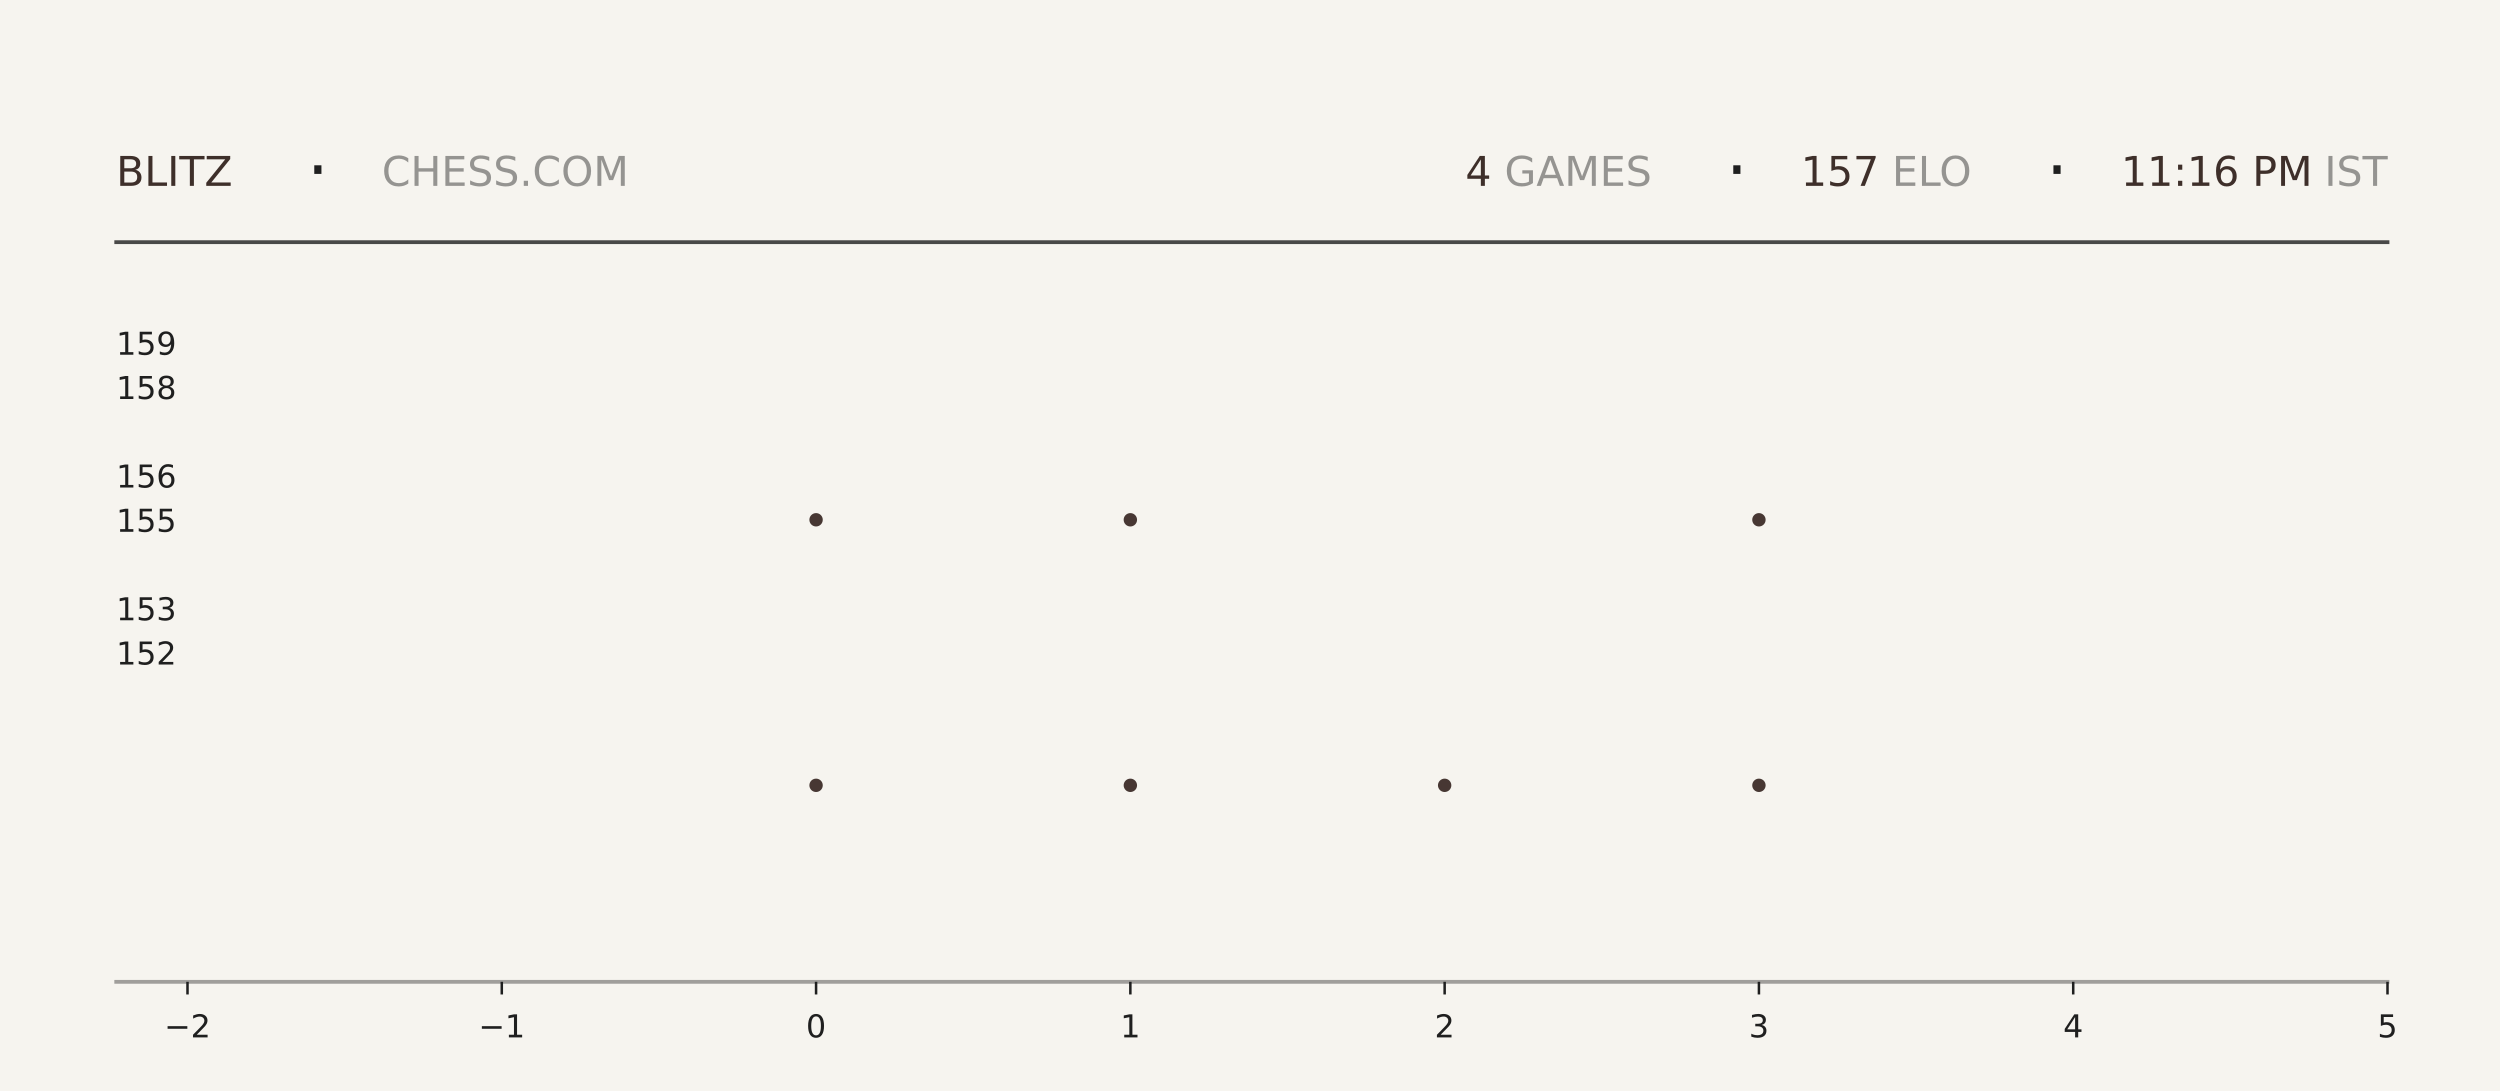
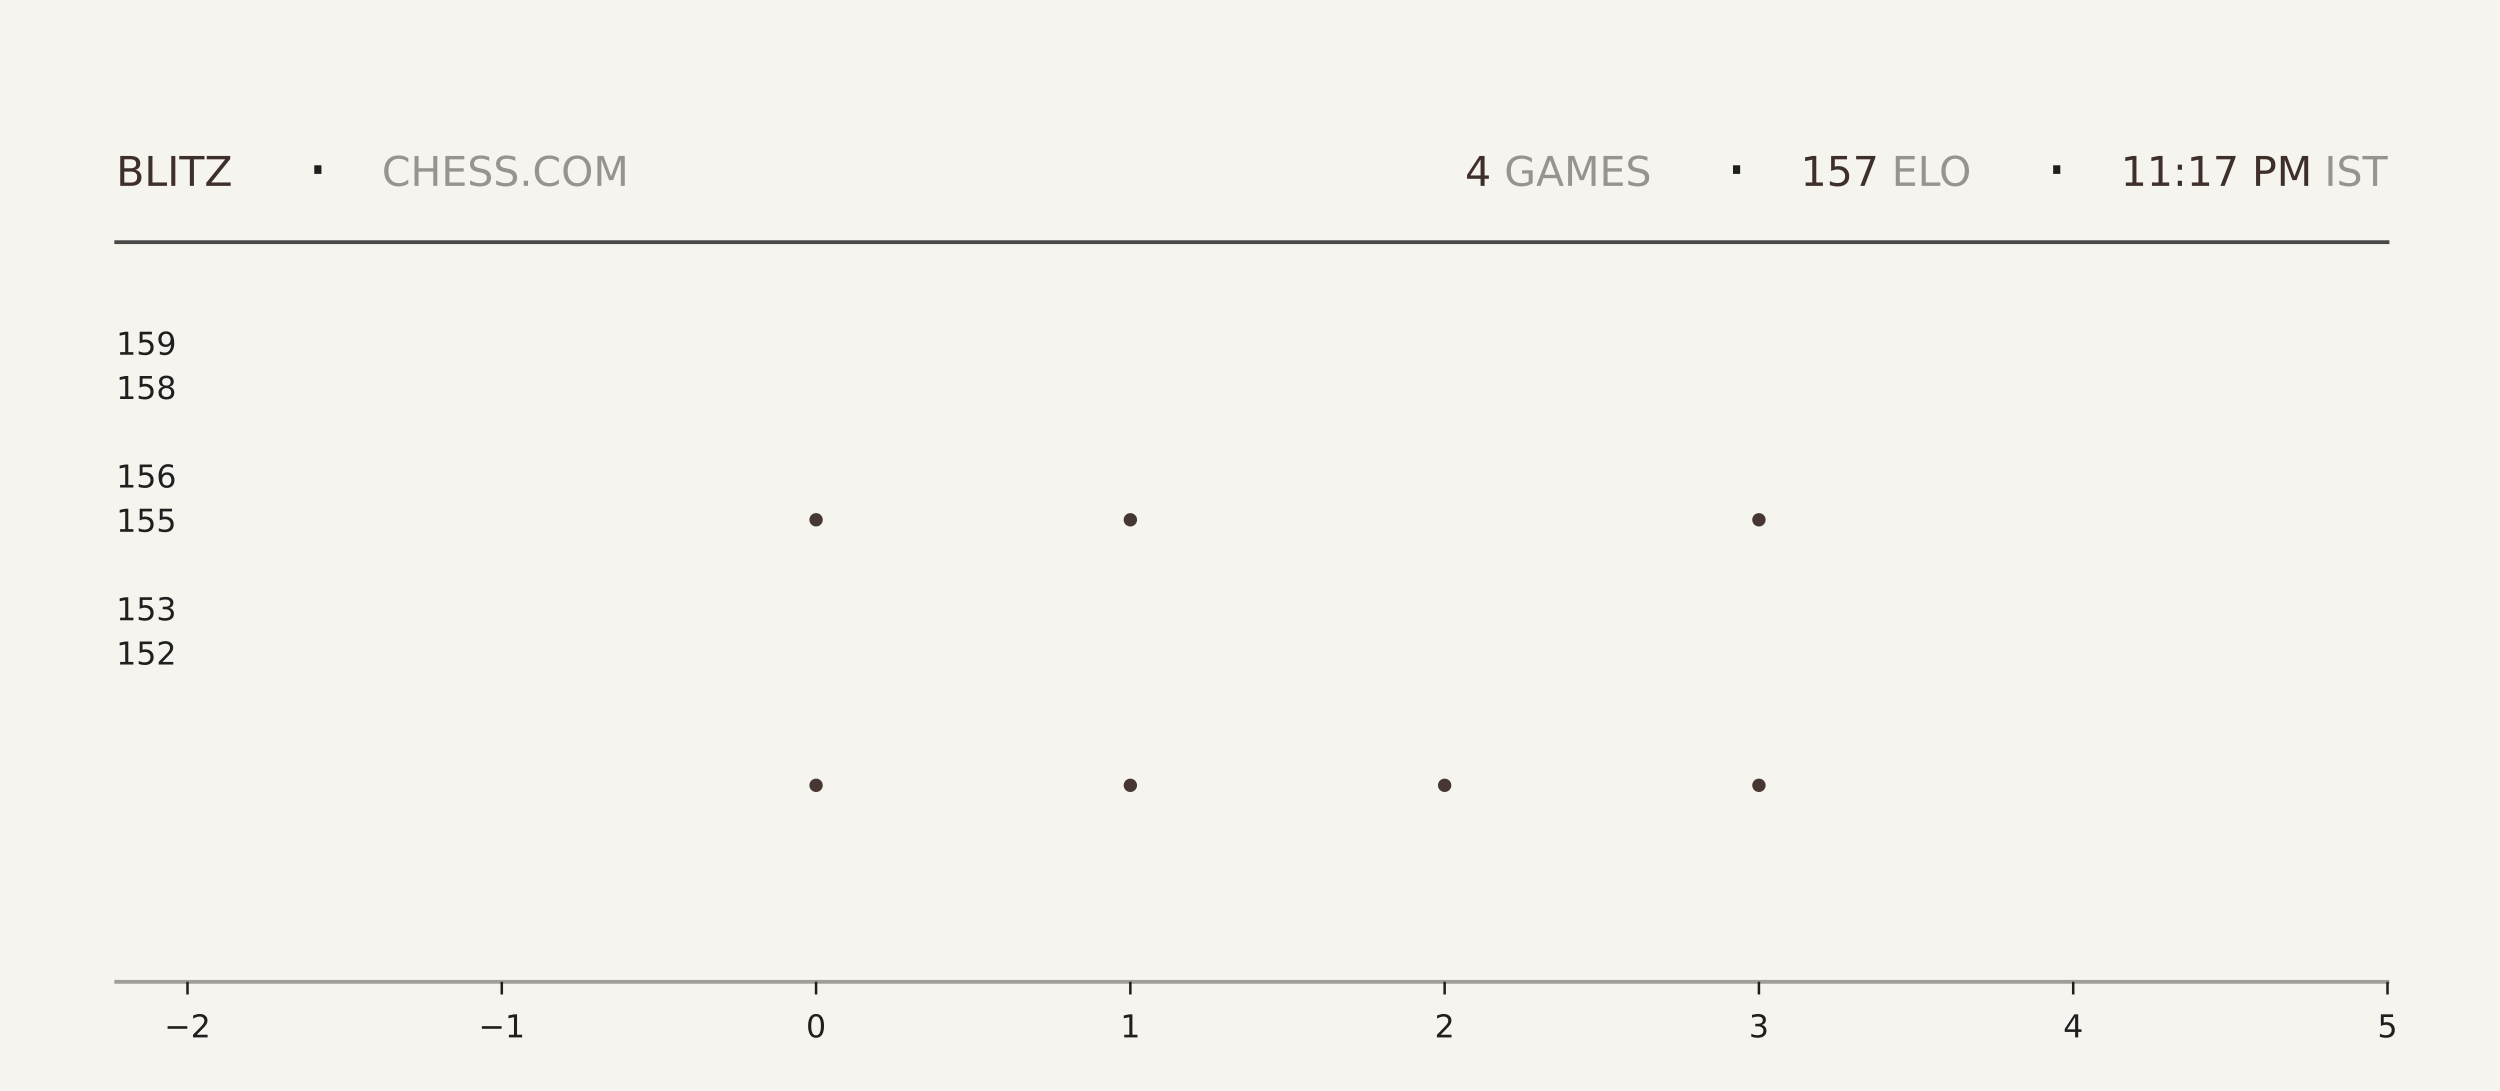
<svg xmlns="http://www.w3.org/2000/svg" xmlns:xlink="http://www.w3.org/1999/xlink" width="792pt" height="345.6pt" viewBox="0 0 792 345.6" version="1.1">
  <defs>
    <style type="text/css">*{stroke-linejoin: round; stroke-linecap: butt}</style>
  </defs>
  <g id="figure_1">
    <g id="patch_1">
      <path d="M 0 345.6  L 792 345.6  L 792 0  L 0 0  z " style="fill: #f6f4ef" />
    </g>
    <g id="axes_1">
      <g id="patch_2">
        <path d="M 59.4 311.04  L 756.36 311.04  L 756.36 103.68  L 59.4 103.68  z " style="fill: #f6f4ef" />
      </g>
      <g id="PathCollection_1">
        <defs>
-           <path id="m03e053d062" d="M 0 2.121  C 0.563 2.121 1.102 1.898 1.5 1.5  C 1.898 1.102 2.121 0.563 2.121 0  C 2.121 -0.563 1.898 -1.102 1.5 -1.5  C 1.102 -1.898 0.563 -2.121 0 -2.121  C -0.563 -2.121 -1.102 -1.898 -1.5 -1.5  C -1.898 -1.102 -2.121 -0.563 -2.121 0  C -2.121 0.563 -1.898 1.102 -1.5 1.5  C -1.102 1.898 -0.563 2.121 0 2.121  z " />
-         </defs>
-         <g clip-path="url(#p0f9c62f126)">
-           <use xlink:href="#m03e053d062" x="258.531" y="248.79" style="fill: #3e2f2a; fill-opacity: 0.95" />
-           <use xlink:href="#m03e053d062" x="258.531" y="164.668" style="fill: #3e2f2a; fill-opacity: 0.95" />
+           <path id="m74afce04a9" d="M 0 2.121  C 0.563 2.121 1.102 1.898 1.5 1.5  C 1.898 1.102 2.121 0.563 2.121 0  C 2.121 -0.563 1.898 -1.102 1.5 -1.5  C 1.102 -1.898 0.563 -2.121 0 -2.121  C -0.563 -2.121 -1.102 -1.898 -1.5 -1.5  C -1.898 -1.102 -2.121 -0.563 -2.121 0  C -2.121 0.563 -1.898 1.102 -1.5 1.5  C -1.102 1.898 -0.563 2.121 0 2.121  z " />
+         </defs>
+         <g clip-path="url(#pf37d91401b)">
+           <use xlink:href="#m74afce04a9" x="258.531" y="248.79" style="fill: #3e2f2a; fill-opacity: 0.95" />
+           <use xlink:href="#m74afce04a9" x="258.531" y="164.668" style="fill: #3e2f2a; fill-opacity: 0.95" />
        </g>
      </g>
      <g id="PathCollection_2">
-         <g clip-path="url(#p0f9c62f126)">
-           <use xlink:href="#m03e053d062" x="358.097" y="248.79" style="fill: #3e2f2a; fill-opacity: 0.95" />
-           <use xlink:href="#m03e053d062" x="358.097" y="164.668" style="fill: #3e2f2a; fill-opacity: 0.95" />
-           <use xlink:href="#m03e053d062" x="358.097" y="80.547" style="fill: #3e2f2a; fill-opacity: 0.95" />
+         <g clip-path="url(#pf37d91401b)">
+           <use xlink:href="#m74afce04a9" x="358.097" y="248.79" style="fill: #3e2f2a; fill-opacity: 0.95" />
+           <use xlink:href="#m74afce04a9" x="358.097" y="164.668" style="fill: #3e2f2a; fill-opacity: 0.95" />
+           <use xlink:href="#m74afce04a9" x="358.097" y="80.547" style="fill: #3e2f2a; fill-opacity: 0.95" />
        </g>
      </g>
      <g id="PathCollection_3">
-         <g clip-path="url(#p0f9c62f126)">
-           <use xlink:href="#m03e053d062" x="457.663" y="248.79" style="fill: #3e2f2a; fill-opacity: 0.95" />
+         <g clip-path="url(#pf37d91401b)">
+           <use xlink:href="#m74afce04a9" x="457.663" y="248.79" style="fill: #3e2f2a; fill-opacity: 0.95" />
        </g>
      </g>
      <g id="PathCollection_4">
-         <g clip-path="url(#p0f9c62f126)">
-           <use xlink:href="#m03e053d062" x="557.229" y="248.79" style="fill: #3e2f2a; fill-opacity: 0.95" />
-           <use xlink:href="#m03e053d062" x="557.229" y="164.668" style="fill: #3e2f2a; fill-opacity: 0.95" />
-           <use xlink:href="#m03e053d062" x="557.229" y="80.547" style="fill: #3e2f2a; fill-opacity: 0.95" />
+         <g clip-path="url(#pf37d91401b)">
+           <use xlink:href="#m74afce04a9" x="557.229" y="248.79" style="fill: #3e2f2a; fill-opacity: 0.95" />
+           <use xlink:href="#m74afce04a9" x="557.229" y="164.668" style="fill: #3e2f2a; fill-opacity: 0.95" />
+           <use xlink:href="#m74afce04a9" x="557.229" y="80.547" style="fill: #3e2f2a; fill-opacity: 0.95" />
        </g>
      </g>
      <g id="matplotlib.axis_1">
        <g id="xtick_1">
          <g id="line2d_1">
            <defs>
-               <path id="m2c1f7e99c2" d="M 0 0  L 0 4  " style="stroke: #1f1f1f; stroke-width: 0.8" />
+               <path id="m60c708e8b0" d="M 0 0  L 0 4  " style="stroke: #1f1f1f; stroke-width: 0.8" />
            </defs>
            <g>
-               <use xlink:href="#m2c1f7e99c2" x="59.4" y="311.04" style="fill: #1f1f1f; stroke: #1f1f1f; stroke-width: 0.8" />
+               <use xlink:href="#m60c708e8b0" x="59.4" y="311.04" style="fill: #1f1f1f; stroke: #1f1f1f; stroke-width: 0.8" />
            </g>
          </g>
          <g id="text_1">
            <g style="fill: #1f1f1f" transform="translate(52.02891 328.6384) scale(0.1 -0.1)">
              <defs>
                <path id="DejaVuSans-2212" d="M 678 2272  L 4684 2272  L 4684 1741  L 678 1741  L 678 2272  z " transform="scale(0.015625)" />
                <path id="DejaVuSans-32" d="M 1228 531  L 3431 531  L 3431 0  L 469 0  L 469 531  Q 828 903 1448 1529  Q 2069 2156 2228 2338  Q 2531 2678 2651 2914  Q 2772 3150 2772 3378  Q 2772 3750 2511 3984  Q 2250 4219 1831 4219  Q 1534 4219 1204 4116  Q 875 4013 500 3803  L 500 4441  Q 881 4594 1212 4672  Q 1544 4750 1819 4750  Q 2544 4750 2975 4387  Q 3406 4025 3406 3419  Q 3406 3131 3298 2873  Q 3191 2616 2906 2266  Q 2828 2175 2409 1742  Q 1991 1309 1228 531  z " transform="scale(0.015625)" />
              </defs>
              <use xlink:href="#DejaVuSans-2212" />
              <use xlink:href="#DejaVuSans-32" transform="translate(83.78906 0)" />
            </g>
          </g>
        </g>
        <g id="xtick_2">
          <g id="line2d_2">
            <g>
-               <use xlink:href="#m2c1f7e99c2" x="158.966" y="311.04" style="fill: #1f1f1f; stroke: #1f1f1f; stroke-width: 0.8" />
+               <use xlink:href="#m60c708e8b0" x="158.966" y="311.04" style="fill: #1f1f1f; stroke: #1f1f1f; stroke-width: 0.8" />
            </g>
          </g>
          <g id="text_2">
            <g style="fill: #1f1f1f" transform="translate(151.5946 328.6384) scale(0.1 -0.1)">
              <defs>
                <path id="DejaVuSans-31" d="M 794 531  L 1825 531  L 1825 4091  L 703 3866  L 703 4441  L 1819 4666  L 2450 4666  L 2450 531  L 3481 531  L 3481 0  L 794 0  L 794 531  z " transform="scale(0.015625)" />
              </defs>
              <use xlink:href="#DejaVuSans-2212" />
              <use xlink:href="#DejaVuSans-31" transform="translate(83.78906 0)" />
            </g>
          </g>
        </g>
        <g id="xtick_3">
          <g id="line2d_3">
            <g>
-               <use xlink:href="#m2c1f7e99c2" x="258.531" y="311.04" style="fill: #1f1f1f; stroke: #1f1f1f; stroke-width: 0.8" />
+               <use xlink:href="#m60c708e8b0" x="258.531" y="311.04" style="fill: #1f1f1f; stroke: #1f1f1f; stroke-width: 0.8" />
            </g>
          </g>
          <g id="text_3">
            <g style="fill: #1f1f1f" transform="translate(255.3502 328.6384) scale(0.1 -0.1)">
              <defs>
                <path id="DejaVuSans-30" d="M 2034 4250  Q 1547 4250 1301 3770  Q 1056 3291 1056 2328  Q 1056 1369 1301 889  Q 1547 409 2034 409  Q 2525 409 2770 889  Q 3016 1369 3016 2328  Q 3016 3291 2770 3770  Q 2525 4250 2034 4250  z M 2034 4750  Q 2819 4750 3233 4129  Q 3647 3509 3647 2328  Q 3647 1150 3233 529  Q 2819 -91 2034 -91  Q 1250 -91 836 529  Q 422 1150 422 2328  Q 422 3509 836 4129  Q 1250 4750 2034 4750  z " transform="scale(0.015625)" />
              </defs>
              <use xlink:href="#DejaVuSans-30" />
            </g>
          </g>
        </g>
        <g id="xtick_4">
          <g id="line2d_4">
            <g>
-               <use xlink:href="#m2c1f7e99c2" x="358.097" y="311.04" style="fill: #1f1f1f; stroke: #1f1f1f; stroke-width: 0.8" />
+               <use xlink:href="#m60c708e8b0" x="358.097" y="311.04" style="fill: #1f1f1f; stroke: #1f1f1f; stroke-width: 0.8" />
            </g>
          </g>
          <g id="text_4">
            <g style="fill: #1f1f1f" transform="translate(354.9159 328.6384) scale(0.1 -0.1)">
              <use xlink:href="#DejaVuSans-31" />
            </g>
          </g>
        </g>
        <g id="xtick_5">
          <g id="line2d_5">
            <g>
-               <use xlink:href="#m2c1f7e99c2" x="457.663" y="311.04" style="fill: #1f1f1f; stroke: #1f1f1f; stroke-width: 0.8" />
+               <use xlink:href="#m60c708e8b0" x="457.663" y="311.04" style="fill: #1f1f1f; stroke: #1f1f1f; stroke-width: 0.8" />
            </g>
          </g>
          <g id="text_5">
            <g style="fill: #1f1f1f" transform="translate(454.4816 328.6384) scale(0.1 -0.1)">
              <use xlink:href="#DejaVuSans-32" />
            </g>
          </g>
        </g>
        <g id="xtick_6">
          <g id="line2d_6">
            <g>
-               <use xlink:href="#m2c1f7e99c2" x="557.229" y="311.04" style="fill: #1f1f1f; stroke: #1f1f1f; stroke-width: 0.8" />
+               <use xlink:href="#m60c708e8b0" x="557.229" y="311.04" style="fill: #1f1f1f; stroke: #1f1f1f; stroke-width: 0.8" />
            </g>
          </g>
          <g id="text_6">
            <g style="fill: #1f1f1f" transform="translate(554.0473 328.6384) scale(0.1 -0.1)">
              <defs>
                <path id="DejaVuSans-33" d="M 2597 2516  Q 3050 2419 3304 2112  Q 3559 1806 3559 1356  Q 3559 666 3084 287  Q 2609 -91 1734 -91  Q 1441 -91 1130 -33  Q 819 25 488 141  L 488 750  Q 750 597 1062 519  Q 1375 441 1716 441  Q 2309 441 2620 675  Q 2931 909 2931 1356  Q 2931 1769 2642 2001  Q 2353 2234 1838 2234  L 1294 2234  L 1294 2753  L 1863 2753  Q 2328 2753 2575 2939  Q 2822 3125 2822 3475  Q 2822 3834 2567 4026  Q 2313 4219 1838 4219  Q 1578 4219 1281 4162  Q 984 4106 628 3988  L 628 4550  Q 988 4650 1302 4700  Q 1616 4750 1894 4750  Q 2613 4750 3031 4423  Q 3450 4097 3450 3541  Q 3450 3153 3228 2886  Q 3006 2619 2597 2516  z " transform="scale(0.015625)" />
              </defs>
              <use xlink:href="#DejaVuSans-33" />
            </g>
          </g>
        </g>
        <g id="xtick_7">
          <g id="line2d_7">
            <g>
-               <use xlink:href="#m2c1f7e99c2" x="656.794" y="311.04" style="fill: #1f1f1f; stroke: #1f1f1f; stroke-width: 0.8" />
+               <use xlink:href="#m60c708e8b0" x="656.794" y="311.04" style="fill: #1f1f1f; stroke: #1f1f1f; stroke-width: 0.8" />
            </g>
          </g>
          <g id="text_7">
            <g style="fill: #1f1f1f" transform="translate(653.613 328.6384) scale(0.1 -0.1)">
              <defs>
                <path id="DejaVuSans-34" d="M 2419 4116  L 825 1625  L 2419 1625  L 2419 4116  z M 2253 4666  L 3047 4666  L 3047 1625  L 3713 1625  L 3713 1100  L 3047 1100  L 3047 0  L 2419 0  L 2419 1100  L 313 1100  L 313 1709  L 2253 4666  z " transform="scale(0.015625)" />
              </defs>
              <use xlink:href="#DejaVuSans-34" />
            </g>
          </g>
        </g>
        <g id="xtick_8">
          <g id="line2d_8">
            <g>
-               <use xlink:href="#m2c1f7e99c2" x="756.36" y="311.04" style="fill: #1f1f1f; stroke: #1f1f1f; stroke-width: 0.8" />
+               <use xlink:href="#m60c708e8b0" x="756.36" y="311.04" style="fill: #1f1f1f; stroke: #1f1f1f; stroke-width: 0.8" />
            </g>
          </g>
          <g id="text_8">
            <g style="fill: #1f1f1f" transform="translate(753.1788 328.6384) scale(0.1 -0.1)">
              <defs>
                <path id="DejaVuSans-35" d="M 691 4666  L 3169 4666  L 3169 4134  L 1269 4134  L 1269 2991  Q 1406 3038 1543 3061  Q 1681 3084 1819 3084  Q 2600 3084 3056 2656  Q 3513 2228 3513 1497  Q 3513 744 3044 326  Q 2575 -91 1722 -91  Q 1428 -91 1123 -41  Q 819 9 494 109  L 494 744  Q 775 591 1075 516  Q 1375 441 1709 441  Q 2250 441 2565 725  Q 2881 1009 2881 1497  Q 2881 1984 2565 2268  Q 2250 2553 1709 2553  Q 1456 2553 1204 2497  Q 953 2441 691 2322  L 691 4666  z " transform="scale(0.015625)" />
              </defs>
              <use xlink:href="#DejaVuSans-35" />
            </g>
          </g>
        </g>
      </g>
      <g id="matplotlib.axis_2">
        <g id="ytick_1">
          <g id="line2d_9" />
          <g id="text_9">
            <g style="fill: #1f1f1f" transform="translate(36.8125 210.5283) scale(0.1 -0.1)">
              <use xlink:href="#DejaVuSans-31" />
              <use xlink:href="#DejaVuSans-35" transform="translate(63.62305 0)" />
              <use xlink:href="#DejaVuSans-32" transform="translate(127.2461 0)" />
            </g>
          </g>
        </g>
        <g id="ytick_2">
          <g id="line2d_10" />
          <g id="text_10">
            <g style="fill: #1f1f1f" transform="translate(36.8125 196.508) scale(0.1 -0.1)">
              <use xlink:href="#DejaVuSans-31" />
              <use xlink:href="#DejaVuSans-35" transform="translate(63.62305 0)" />
              <use xlink:href="#DejaVuSans-33" transform="translate(127.2461 0)" />
            </g>
          </g>
        </g>
        <g id="ytick_3">
          <g id="line2d_11" />
          <g id="text_11">
            <g style="fill: #1f1f1f" transform="translate(36.8125 168.4675) scale(0.1 -0.1)">
              <use xlink:href="#DejaVuSans-31" />
              <use xlink:href="#DejaVuSans-35" transform="translate(63.62305 0)" />
              <use xlink:href="#DejaVuSans-35" transform="translate(127.2461 0)" />
            </g>
          </g>
        </g>
        <g id="ytick_4">
          <g id="line2d_12" />
          <g id="text_12">
            <g style="fill: #1f1f1f" transform="translate(36.8125 154.4472) scale(0.1 -0.1)">
              <defs>
                <path id="DejaVuSans-36" d="M 2113 2584  Q 1688 2584 1439 2293  Q 1191 2003 1191 1497  Q 1191 994 1439 701  Q 1688 409 2113 409  Q 2538 409 2786 701  Q 3034 994 3034 1497  Q 3034 2003 2786 2293  Q 2538 2584 2113 2584  z M 3366 4563  L 3366 3988  Q 3128 4100 2886 4159  Q 2644 4219 2406 4219  Q 1781 4219 1451 3797  Q 1122 3375 1075 2522  Q 1259 2794 1537 2939  Q 1816 3084 2150 3084  Q 2853 3084 3261 2657  Q 3669 2231 3669 1497  Q 3669 778 3244 343  Q 2819 -91 2113 -91  Q 1303 -91 875 529  Q 447 1150 447 2328  Q 447 3434 972 4092  Q 1497 4750 2381 4750  Q 2619 4750 2861 4703  Q 3103 4656 3366 4563  z " transform="scale(0.015625)" />
              </defs>
              <use xlink:href="#DejaVuSans-31" />
              <use xlink:href="#DejaVuSans-35" transform="translate(63.62305 0)" />
              <use xlink:href="#DejaVuSans-36" transform="translate(127.2461 0)" />
            </g>
          </g>
        </g>
        <g id="ytick_5">
          <g id="line2d_13" />
          <g id="text_13">
            <g style="fill: #1f1f1f" transform="translate(36.8125 126.4066) scale(0.1 -0.1)">
              <defs>
                <path id="DejaVuSans-38" d="M 2034 2216  Q 1584 2216 1326 1975  Q 1069 1734 1069 1313  Q 1069 891 1326 650  Q 1584 409 2034 409  Q 2484 409 2743 651  Q 3003 894 3003 1313  Q 3003 1734 2745 1975  Q 2488 2216 2034 2216  z M 1403 2484  Q 997 2584 770 2862  Q 544 3141 544 3541  Q 544 4100 942 4425  Q 1341 4750 2034 4750  Q 2731 4750 3128 4425  Q 3525 4100 3525 3541  Q 3525 3141 3298 2862  Q 3072 2584 2669 2484  Q 3125 2378 3379 2068  Q 3634 1759 3634 1313  Q 3634 634 3220 271  Q 2806 -91 2034 -91  Q 1263 -91 848 271  Q 434 634 434 1313  Q 434 1759 690 2068  Q 947 2378 1403 2484  z M 1172 3481  Q 1172 3119 1398 2916  Q 1625 2713 2034 2713  Q 2441 2713 2670 2916  Q 2900 3119 2900 3481  Q 2900 3844 2670 4047  Q 2441 4250 2034 4250  Q 1625 4250 1398 4047  Q 1172 3844 1172 3481  z " transform="scale(0.015625)" />
              </defs>
              <use xlink:href="#DejaVuSans-31" />
              <use xlink:href="#DejaVuSans-35" transform="translate(63.62305 0)" />
              <use xlink:href="#DejaVuSans-38" transform="translate(127.2461 0)" />
            </g>
          </g>
        </g>
        <g id="ytick_6">
          <g id="line2d_14" />
          <g id="text_14">
            <g style="fill: #1f1f1f" transform="translate(36.8125 112.3863) scale(0.1 -0.1)">
              <defs>
                <path id="DejaVuSans-39" d="M 703 97  L 703 672  Q 941 559 1184 500  Q 1428 441 1663 441  Q 2288 441 2617 861  Q 2947 1281 2994 2138  Q 2813 1869 2534 1725  Q 2256 1581 1919 1581  Q 1219 1581 811 2004  Q 403 2428 403 3163  Q 403 3881 828 4315  Q 1253 4750 1959 4750  Q 2769 4750 3195 4129  Q 3622 3509 3622 2328  Q 3622 1225 3098 567  Q 2575 -91 1691 -91  Q 1453 -91 1209 -44  Q 966 3 703 97  z M 1959 2075  Q 2384 2075 2632 2365  Q 2881 2656 2881 3163  Q 2881 3666 2632 3958  Q 2384 4250 1959 4250  Q 1534 4250 1286 3958  Q 1038 3666 1038 3163  Q 1038 2656 1286 2365  Q 1534 2075 1959 2075  z " transform="scale(0.015625)" />
              </defs>
              <use xlink:href="#DejaVuSans-31" />
              <use xlink:href="#DejaVuSans-35" transform="translate(63.62305 0)" />
              <use xlink:href="#DejaVuSans-39" transform="translate(127.2461 0)" />
            </g>
          </g>
        </g>
      </g>
    </g>
    <g id="line2d_15">
      <path d="M 36.82 76.723  L 756.36 76.723  " style="fill: none; stroke: #1f1f1f; stroke-opacity: 0.8; stroke-width: 1.2; stroke-linecap: square" />
    </g>
    <g id="line2d_16">
      <path d="M 36.82 311.04  L 756.36 311.04  " style="fill: none; stroke: #1f1f1f; stroke-opacity: 0.4; stroke-width: 1.2; stroke-linecap: square" />
    </g>
    <g id="text_15">
      <g style="fill: #3e2f2a" transform="translate(36.82 58.88319) scale(0.13 -0.13)">
        <defs>
          <path id="DejaVuSans-42" d="M 1259 2228  L 1259 519  L 2272 519  Q 2781 519 3026 730  Q 3272 941 3272 1375  Q 3272 1813 3026 2020  Q 2781 2228 2272 2228  L 1259 2228  z M 1259 4147  L 1259 2741  L 2194 2741  Q 2656 2741 2882 2914  Q 3109 3088 3109 3444  Q 3109 3797 2882 3972  Q 2656 4147 2194 4147  L 1259 4147  z M 628 4666  L 2241 4666  Q 2963 4666 3353 4366  Q 3744 4066 3744 3513  Q 3744 3084 3544 2831  Q 3344 2578 2956 2516  Q 3422 2416 3680 2098  Q 3938 1781 3938 1306  Q 3938 681 3513 340  Q 3088 0 2303 0  L 628 0  L 628 4666  z " transform="scale(0.015625)" />
          <path id="DejaVuSans-4c" d="M 628 4666  L 1259 4666  L 1259 531  L 3531 531  L 3531 0  L 628 0  L 628 4666  z " transform="scale(0.015625)" />
          <path id="DejaVuSans-49" d="M 628 4666  L 1259 4666  L 1259 0  L 628 0  L 628 4666  z " transform="scale(0.015625)" />
          <path id="DejaVuSans-54" d="M -19 4666  L 3928 4666  L 3928 4134  L 2272 4134  L 2272 0  L 1638 0  L 1638 4134  L -19 4134  L -19 4666  z " transform="scale(0.015625)" />
          <path id="DejaVuSans-5a" d="M 359 4666  L 4025 4666  L 4025 4184  L 1075 531  L 4097 531  L 4097 0  L 288 0  L 288 481  L 3238 4134  L 359 4134  L 359 4666  z " transform="scale(0.015625)" />
        </defs>
        <use xlink:href="#DejaVuSans-42" />
        <use xlink:href="#DejaVuSans-4c" transform="translate(68.60352 0)" />
        <use xlink:href="#DejaVuSans-49" transform="translate(124.3164 0)" />
        <use xlink:href="#DejaVuSans-54" transform="translate(153.8086 0)" />
        <use xlink:href="#DejaVuSans-5a" transform="translate(214.8926 0)" />
      </g>
    </g>
    <g id="text_16">
      <g style="fill: #1f1f1f" transform="translate(97.21 61.36662) scale(0.22 -0.22)">
        <defs>
          <path id="DejaVuSans-b7" d="M 684 2619  L 1344 2619  L 1344 1825  L 684 1825  L 684 2619  z " transform="scale(0.015625)" />
        </defs>
        <use xlink:href="#DejaVuSans-b7" />
      </g>
    </g>
    <g id="text_17">
      <g style="fill: #1f1f1f; opacity: 0.45" transform="translate(120.97 58.88319) scale(0.13 -0.13)">
        <defs>
          <path id="DejaVuSans-43" d="M 4122 4306  L 4122 3641  Q 3803 3938 3442 4084  Q 3081 4231 2675 4231  Q 1875 4231 1450 3742  Q 1025 3253 1025 2328  Q 1025 1406 1450 917  Q 1875 428 2675 428  Q 3081 428 3442 575  Q 3803 722 4122 1019  L 4122 359  Q 3791 134 3420 21  Q 3050 -91 2638 -91  Q 1578 -91 968 557  Q 359 1206 359 2328  Q 359 3453 968 4101  Q 1578 4750 2638 4750  Q 3056 4750 3426 4639  Q 3797 4528 4122 4306  z " transform="scale(0.015625)" />
          <path id="DejaVuSans-48" d="M 628 4666  L 1259 4666  L 1259 2753  L 3553 2753  L 3553 4666  L 4184 4666  L 4184 0  L 3553 0  L 3553 2222  L 1259 2222  L 1259 0  L 628 0  L 628 4666  z " transform="scale(0.015625)" />
          <path id="DejaVuSans-45" d="M 628 4666  L 3578 4666  L 3578 4134  L 1259 4134  L 1259 2753  L 3481 2753  L 3481 2222  L 1259 2222  L 1259 531  L 3634 531  L 3634 0  L 628 0  L 628 4666  z " transform="scale(0.015625)" />
          <path id="DejaVuSans-53" d="M 3425 4513  L 3425 3897  Q 3066 4069 2747 4153  Q 2428 4238 2131 4238  Q 1616 4238 1336 4038  Q 1056 3838 1056 3469  Q 1056 3159 1242 3001  Q 1428 2844 1947 2747  L 2328 2669  Q 3034 2534 3370 2195  Q 3706 1856 3706 1288  Q 3706 609 3251 259  Q 2797 -91 1919 -91  Q 1588 -91 1214 -16  Q 841 59 441 206  L 441 856  Q 825 641 1194 531  Q 1563 422 1919 422  Q 2459 422 2753 634  Q 3047 847 3047 1241  Q 3047 1584 2836 1778  Q 2625 1972 2144 2069  L 1759 2144  Q 1053 2284 737 2584  Q 422 2884 422 3419  Q 422 4038 858 4394  Q 1294 4750 2059 4750  Q 2388 4750 2728 4690  Q 3069 4631 3425 4513  z " transform="scale(0.015625)" />
          <path id="DejaVuSans-2e" d="M 684 794  L 1344 794  L 1344 0  L 684 0  L 684 794  z " transform="scale(0.015625)" />
          <path id="DejaVuSans-4f" d="M 2522 4238  Q 1834 4238 1429 3725  Q 1025 3213 1025 2328  Q 1025 1447 1429 934  Q 1834 422 2522 422  Q 3209 422 3611 934  Q 4013 1447 4013 2328  Q 4013 3213 3611 3725  Q 3209 4238 2522 4238  z M 2522 4750  Q 3503 4750 4090 4092  Q 4678 3434 4678 2328  Q 4678 1225 4090 567  Q 3503 -91 2522 -91  Q 1538 -91 948 565  Q 359 1222 359 2328  Q 359 3434 948 4092  Q 1538 4750 2522 4750  z " transform="scale(0.015625)" />
          <path id="DejaVuSans-4d" d="M 628 4666  L 1569 4666  L 2759 1491  L 3956 4666  L 4897 4666  L 4897 0  L 4281 0  L 4281 4097  L 3078 897  L 2444 897  L 1241 4097  L 1241 0  L 628 0  L 628 4666  z " transform="scale(0.015625)" />
        </defs>
        <use xlink:href="#DejaVuSans-43" />
        <use xlink:href="#DejaVuSans-48" transform="translate(69.82422 0)" />
        <use xlink:href="#DejaVuSans-45" transform="translate(145.0195 0)" />
        <use xlink:href="#DejaVuSans-53" transform="translate(208.2031 0)" />
        <use xlink:href="#DejaVuSans-53" transform="translate(271.6797 0)" />
        <use xlink:href="#DejaVuSans-2e" transform="translate(335.1562 0)" />
        <use xlink:href="#DejaVuSans-43" transform="translate(366.9434 0)" />
        <use xlink:href="#DejaVuSans-4f" transform="translate(436.7676 0)" />
        <use xlink:href="#DejaVuSans-4d" transform="translate(515.4785 0)" />
      </g>
    </g>
    <g id="text_18">
-       <g style="fill: #3e2f2a" transform="translate(464.22 58.88319) scale(0.13 -0.13)">
+       <g style="fill: #3e2f2a" transform="translate(464.13 58.88319) scale(0.13 -0.13)">
        <use xlink:href="#DejaVuSans-34" />
      </g>
    </g>
    <g id="text_19">
-       <g style="fill: #1f1f1f; opacity: 0.45" transform="translate(472.5 58.88319) scale(0.13 -0.13)">
+       <g style="fill: #1f1f1f; opacity: 0.45" transform="translate(472.41 58.88319) scale(0.13 -0.13)">
        <defs>
          <path id="DejaVuSans-20" transform="scale(0.015625)" />
          <path id="DejaVuSans-47" d="M 3809 666  L 3809 1919  L 2778 1919  L 2778 2438  L 4434 2438  L 4434 434  Q 4069 175 3628 42  Q 3188 -91 2688 -91  Q 1594 -91 976 548  Q 359 1188 359 2328  Q 359 3472 976 4111  Q 1594 4750 2688 4750  Q 3144 4750 3555 4637  Q 3966 4525 4313 4306  L 4313 3634  Q 3963 3931 3569 4081  Q 3175 4231 2741 4231  Q 1884 4231 1454 3753  Q 1025 3275 1025 2328  Q 1025 1384 1454 906  Q 1884 428 2741 428  Q 3075 428 3337 486  Q 3600 544 3809 666  z " transform="scale(0.015625)" />
          <path id="DejaVuSans-41" d="M 2188 4044  L 1331 1722  L 3047 1722  L 2188 4044  z M 1831 4666  L 2547 4666  L 4325 0  L 3669 0  L 3244 1197  L 1141 1197  L 716 0  L 50 0  L 1831 4666  z " transform="scale(0.015625)" />
        </defs>
        <use xlink:href="#DejaVuSans-20" />
        <use xlink:href="#DejaVuSans-47" transform="translate(31.78711 0)" />
        <use xlink:href="#DejaVuSans-41" transform="translate(109.2773 0)" />
        <use xlink:href="#DejaVuSans-4d" transform="translate(177.6855 0)" />
        <use xlink:href="#DejaVuSans-45" transform="translate(263.9648 0)" />
        <use xlink:href="#DejaVuSans-53" transform="translate(327.1484 0)" />
      </g>
    </g>
    <g id="text_20">
-       <g style="fill: #1f1f1f" transform="translate(546.75 61.36662) scale(0.22 -0.22)">
+       <g style="fill: #1f1f1f" transform="translate(546.66 61.36662) scale(0.22 -0.22)">
        <use xlink:href="#DejaVuSans-b7" />
      </g>
    </g>
    <g id="text_21">
-       <g style="fill: #3e2f2a" transform="translate(570.51 58.88319) scale(0.13 -0.13)">
+       <g style="fill: #3e2f2a" transform="translate(570.42 58.88319) scale(0.13 -0.13)">
        <defs>
          <path id="DejaVuSans-37" d="M 525 4666  L 3525 4666  L 3525 4397  L 1831 0  L 1172 0  L 2766 4134  L 525 4134  L 525 4666  z " transform="scale(0.015625)" />
        </defs>
        <use xlink:href="#DejaVuSans-31" />
        <use xlink:href="#DejaVuSans-35" transform="translate(63.62305 0)" />
        <use xlink:href="#DejaVuSans-37" transform="translate(127.2461 0)" />
      </g>
    </g>
    <g id="text_22">
-       <g style="fill: #1f1f1f; opacity: 0.45" transform="translate(595.26 58.88319) scale(0.13 -0.13)">
+       <g style="fill: #1f1f1f; opacity: 0.45" transform="translate(595.17 58.88319) scale(0.13 -0.13)">
        <use xlink:href="#DejaVuSans-20" />
        <use xlink:href="#DejaVuSans-45" transform="translate(31.78711 0)" />
        <use xlink:href="#DejaVuSans-4c" transform="translate(94.9707 0)" />
        <use xlink:href="#DejaVuSans-4f" transform="translate(147.0586 0)" />
      </g>
    </g>
    <g id="text_23">
-       <g style="fill: #1f1f1f" transform="translate(648.18 61.36662) scale(0.22 -0.22)">
+       <g style="fill: #1f1f1f" transform="translate(648.09 61.36662) scale(0.22 -0.22)">
        <use xlink:href="#DejaVuSans-b7" />
      </g>
    </g>
    <g id="text_24">
-       <g style="fill: #3e2f2a" transform="translate(671.94 58.88319) scale(0.13 -0.13)">
+       <g style="fill: #3e2f2a" transform="translate(671.85 58.88319) scale(0.13 -0.13)">
        <defs>
          <path id="DejaVuSans-3a" d="M 750 794  L 1409 794  L 1409 0  L 750 0  L 750 794  z M 750 3309  L 1409 3309  L 1409 2516  L 750 2516  L 750 3309  z " transform="scale(0.015625)" />
          <path id="DejaVuSans-50" d="M 1259 4147  L 1259 2394  L 2053 2394  Q 2494 2394 2734 2622  Q 2975 2850 2975 3272  Q 2975 3691 2734 3919  Q 2494 4147 2053 4147  L 1259 4147  z M 628 4666  L 2053 4666  Q 2838 4666 3239 4311  Q 3641 3956 3641 3272  Q 3641 2581 3239 2228  Q 2838 1875 2053 1875  L 1259 1875  L 1259 0  L 628 0  L 628 4666  z " transform="scale(0.015625)" />
        </defs>
        <use xlink:href="#DejaVuSans-31" />
        <use xlink:href="#DejaVuSans-31" transform="translate(63.62305 0)" />
        <use xlink:href="#DejaVuSans-3a" transform="translate(127.2461 0)" />
        <use xlink:href="#DejaVuSans-31" transform="translate(160.9375 0)" />
-         <use xlink:href="#DejaVuSans-36" transform="translate(224.5605 0)" />
+         <use xlink:href="#DejaVuSans-37" transform="translate(224.5605 0)" />
        <use xlink:href="#DejaVuSans-20" transform="translate(288.1836 0)" />
        <use xlink:href="#DejaVuSans-50" transform="translate(319.9707 0)" />
        <use xlink:href="#DejaVuSans-4d" transform="translate(380.2734 0)" />
      </g>
    </g>
    <g id="text_25">
      <g style="fill: #1f1f1f; opacity: 0.45" transform="translate(732.24 58.88319) scale(0.13 -0.13)">
        <use xlink:href="#DejaVuSans-20" />
        <use xlink:href="#DejaVuSans-49" transform="translate(31.78711 0)" />
        <use xlink:href="#DejaVuSans-53" transform="translate(61.2793 0)" />
        <use xlink:href="#DejaVuSans-54" transform="translate(124.7559 0)" />
      </g>
    </g>
  </g>
  <defs>
-     <clipPath id="p0f9c62f126">
+     <clipPath id="pf37d91401b">
      <rect x="59.4" y="103.68" width="696.96" height="207.36" />
    </clipPath>
  </defs>
</svg>
